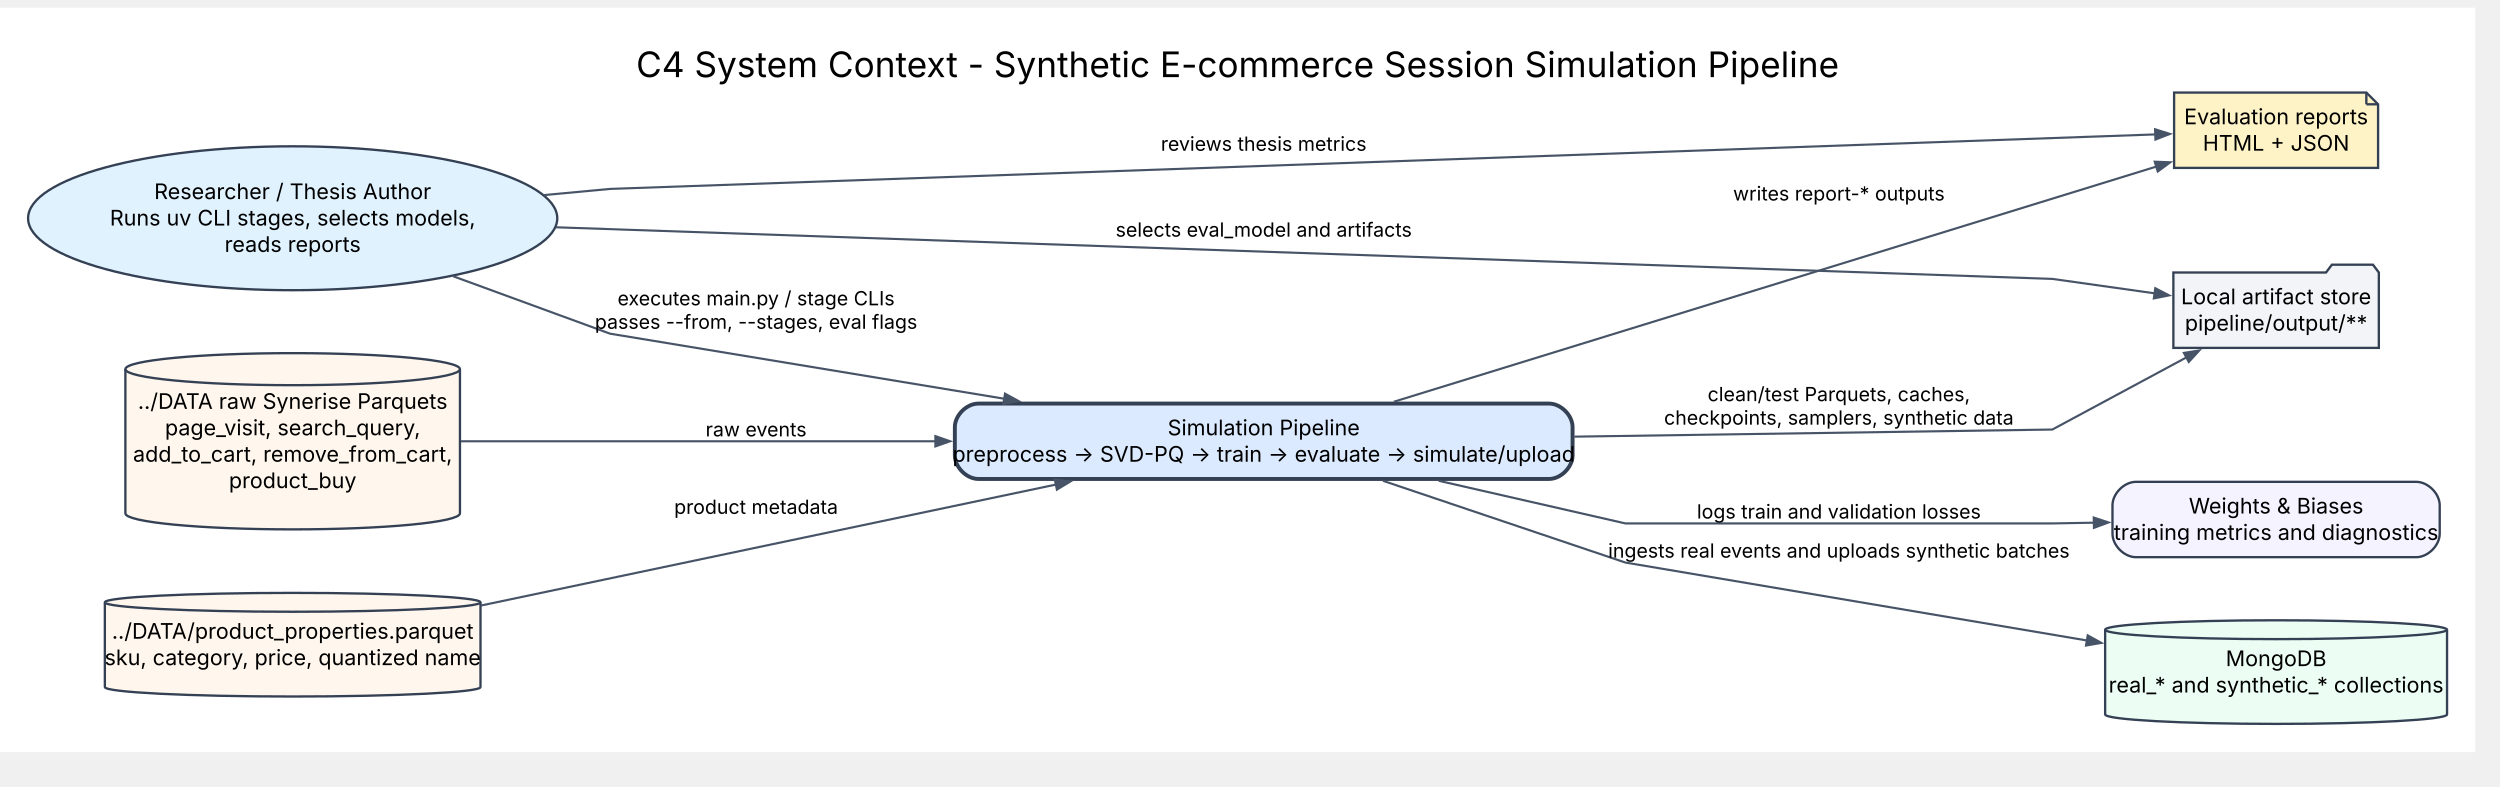
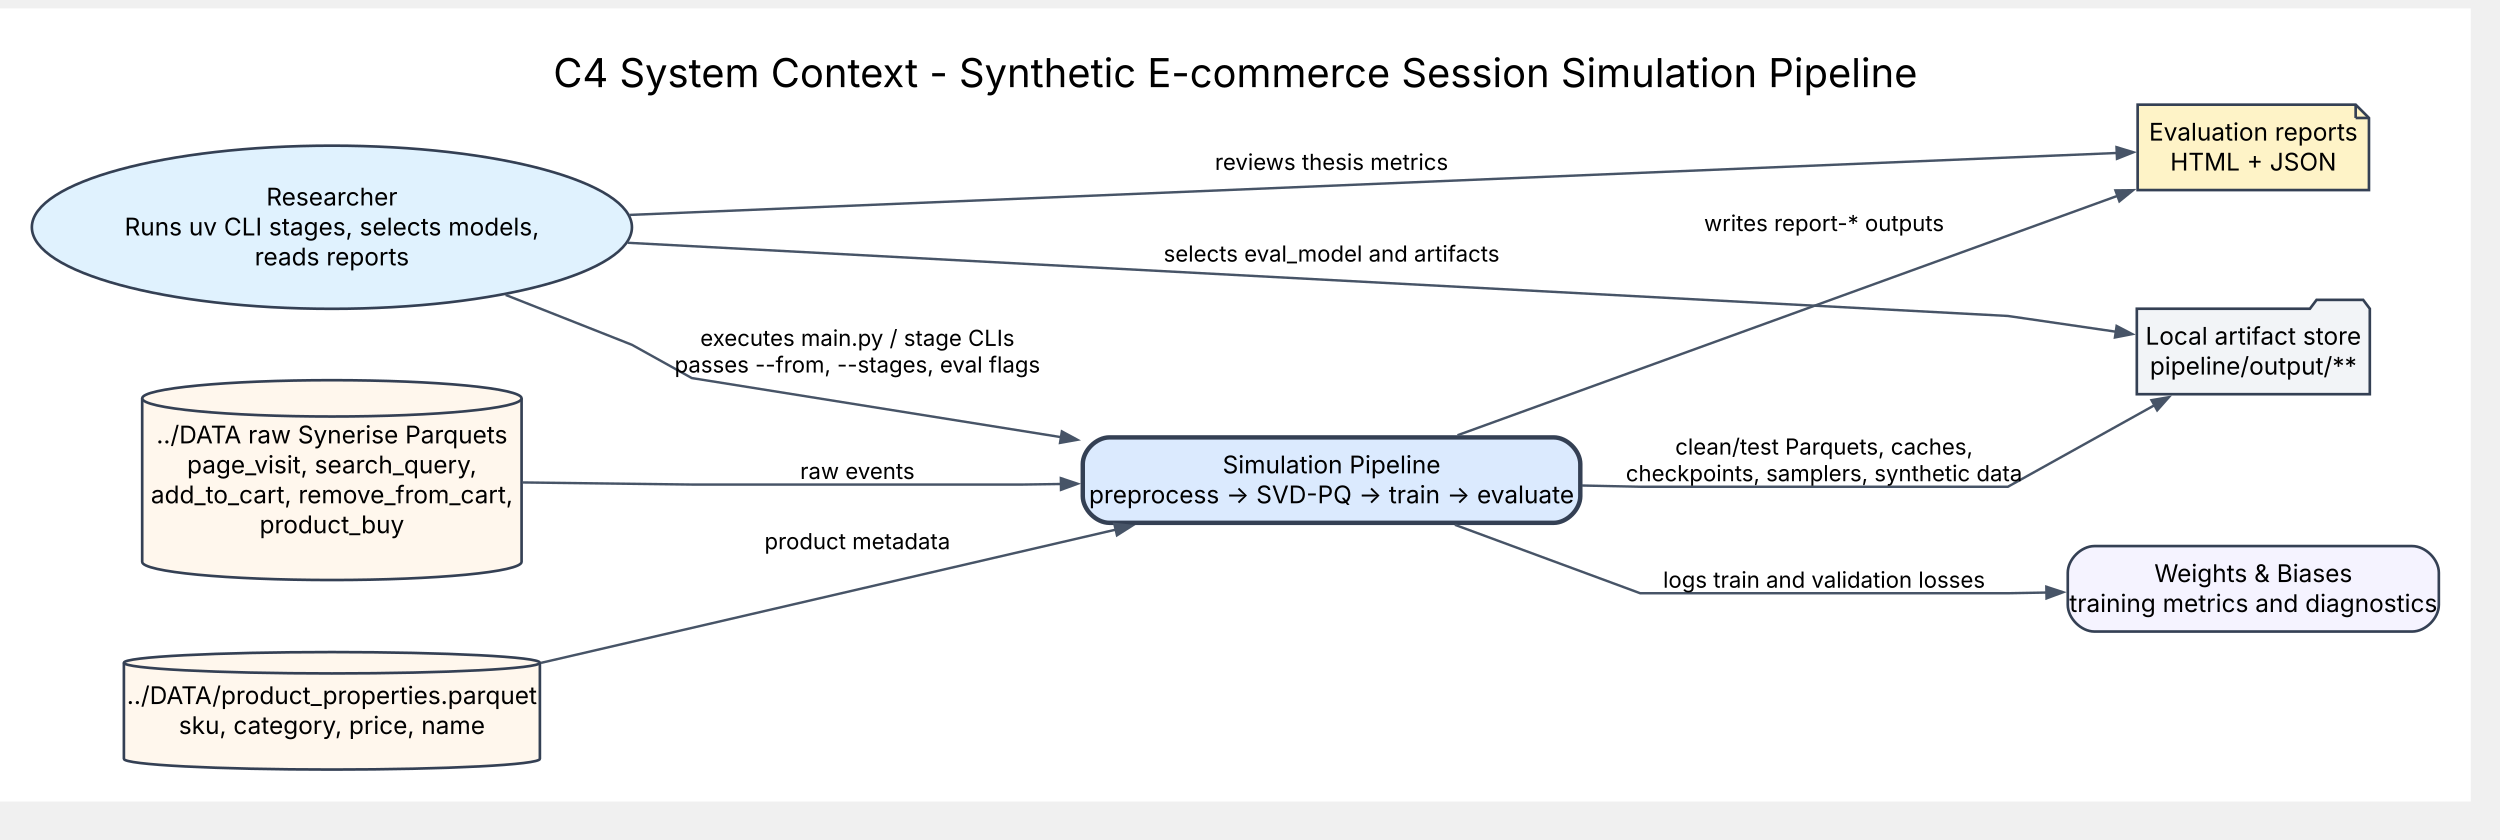
- <svg xmlns="http://www.w3.org/2000/svg" width="1291pt" height="406pt" viewBox="13.00 13.00 1278.00 394.00">
-   <g id="graph0" class="graph" transform="scale(1 1) rotate(0) translate(27.36 379.1)">
-     <polygon fill="white" stroke="none" points="-14.4,14.4 -14.4,-366.14 1250.97,-366.14 1250.97,14.4 -14.4,14.4" />
-     <text xml:space="preserve" text-anchor="middle" x="618.29" y="-330.64" font-family="Inter,Arial,sans-serif" font-size="18.00">C4 System Context - Synthetic E-commerce Session Simulation Pipeline</text>
+ <svg xmlns="http://www.w3.org/2000/svg" width="1140pt" height="383pt" viewBox="13.00 13.00 1127.00 371.00">
+   <g id="graph0" class="graph" transform="scale(1 1) rotate(0) translate(27.36 356.1)">
+     <polygon fill="white" stroke="none" points="-14.4,14.4 -14.4,-343.14 1099.47,-343.14 1099.47,14.4 -14.4,14.4" />
+     <text xml:space="preserve" text-anchor="middle" x="542.54" y="-307.64" font-family="Inter,Arial,sans-serif" font-size="18.00">C4 System Context - Synthetic E-commerce Session Simulation Pipeline</text>
    <g id="node1" class="node">
-       <ellipse fill="#e0f2fe" stroke="#344054" stroke-width="1.2" cx="135.26" cy="-258.48" rx="135.26" ry="36.78" />
-       <text xml:space="preserve" text-anchor="middle" x="135.26" y="-268.28" font-family="Inter,Arial,sans-serif" font-size="11.00">Researcher / Thesis Author</text>
-       <text xml:space="preserve" text-anchor="middle" x="135.26" y="-254.78" font-family="Inter,Arial,sans-serif" font-size="11.00">Runs uv CLI stages, selects models,</text>
-       <text xml:space="preserve" text-anchor="middle" x="135.26" y="-241.28" font-family="Inter,Arial,sans-serif" font-size="11.00">reads reports</text>
+       <ellipse fill="#e0f2fe" stroke="#344054" stroke-width="1.2" cx="135.26" cy="-244.48" rx="135.26" ry="36.78" />
+       <text xml:space="preserve" text-anchor="middle" x="135.26" y="-254.28" font-family="Inter,Arial,sans-serif" font-size="11.00">Researcher</text>
+       <text xml:space="preserve" text-anchor="middle" x="135.26" y="-240.78" font-family="Inter,Arial,sans-serif" font-size="11.00">Runs uv CLI stages, selects models,</text>
+       <text xml:space="preserve" text-anchor="middle" x="135.26" y="-227.28" font-family="Inter,Arial,sans-serif" font-size="11.00">reads reports</text>
+     </g>
+     <g id="node5" class="node">
+       <polygon fill="#f2f4f7" stroke="#344054" stroke-width="1.2" points="1053.95,-207.74 1050.95,-211.74 1029.95,-211.74 1026.95,-207.74 948.92,-207.74 948.92,-169.22 1053.95,-169.22 1053.95,-207.74" />
+       <text xml:space="preserve" text-anchor="middle" x="1001.43" y="-191.53" font-family="Inter,Arial,sans-serif" font-size="11.00">Local artifact store</text>
+       <text xml:space="preserve" text-anchor="middle" x="1001.43" y="-178.03" font-family="Inter,Arial,sans-serif" font-size="11.00">pipeline/output/**</text>
+     </g>
+     <g id="edge8" class="edge">
+       <path fill="none" stroke="#475467" stroke-width="1.1" d="M268.55,-237.47C484.95,-226 890.79,-204.48 890.79,-204.48 890.79,-204.48 914.29,-201.05 939.54,-197.37" />
+       <polygon fill="#475467" stroke="#475467" stroke-width="1.1" points="939.81,-199.98 946.85,-196.3 939.05,-194.79 939.81,-199.98" />
+       <text xml:space="preserve" text-anchor="middle" x="585.9" y="-228.98" font-family="Inter,Arial,sans-serif" font-size="10.00">selects eval_model and artifacts</text>
    </g>
    <g id="node6" class="node">
-       <polygon fill="#f2f4f7" stroke="#344054" stroke-width="1.2" points="1201.7,-230.74 1198.7,-234.74 1177.7,-234.74 1174.7,-230.74 1096.67,-230.74 1096.67,-192.22 1201.7,-192.22 1201.7,-230.74" />
-       <text xml:space="preserve" text-anchor="middle" x="1149.18" y="-214.53" font-family="Inter,Arial,sans-serif" font-size="11.00">Local artifact store</text>
-       <text xml:space="preserve" text-anchor="middle" x="1149.18" y="-201.03" font-family="Inter,Arial,sans-serif" font-size="11.00">pipeline/output/**</text>
+       <polygon fill="#fef3c7" stroke="#344054" stroke-width="1.2" points="1047.57,-299.74 949.29,-299.74 949.29,-261.22 1053.57,-261.22 1053.57,-293.74 1047.57,-299.74" />
+       <polyline fill="none" stroke="#344054" stroke-width="1.2" points="1047.57,-299.74 1047.57,-293.74" />
+       <polyline fill="none" stroke="#344054" stroke-width="1.2" points="1053.57,-293.74 1047.57,-293.74" />
+       <text xml:space="preserve" text-anchor="middle" x="1001.43" y="-283.53" font-family="Inter,Arial,sans-serif" font-size="11.00">Evaluation reports</text>
+       <text xml:space="preserve" text-anchor="middle" x="1001.43" y="-270.03" font-family="Inter,Arial,sans-serif" font-size="11.00">HTML + JSON</text>
    </g>
-     <g id="edge9" class="edge">
-       <path fill="none" stroke="#475467" stroke-width="1.1" d="M269.8,-253.87C520.11,-245.24 1034.79,-227.48 1034.79,-227.48 1034.79,-227.48 1060.47,-223.86 1087.38,-220.06" />
-       <polygon fill="#475467" stroke="#475467" stroke-width="1.1" points="1087.42,-222.71 1094.48,-219.06 1086.69,-217.51 1087.42,-222.71" />
-       <text xml:space="preserve" text-anchor="middle" x="631.65" y="-249.07" font-family="Inter,Arial,sans-serif" font-size="10.00">selects eval_model and artifacts</text>
+     <g id="edge7" class="edge">
+       <path fill="none" stroke="#475467" stroke-width="1.1" d="M269.39,-250.03C459.8,-257.96 802.13,-272.22 940.23,-277.97" />
+       <polygon fill="#475467" stroke="#475467" stroke-width="1.1" points="939.76,-280.58 947.36,-278.27 939.98,-275.34 939.76,-280.58" />
+       <text xml:space="preserve" text-anchor="middle" x="585.9" y="-270.31" font-family="Inter,Arial,sans-serif" font-size="10.00">reviews thesis metrics</text>
    </g>
    <g id="node7" class="node">
-       <polygon fill="#fef3c7" stroke="#344054" stroke-width="1.2" points="1195.32,-322.74 1097.04,-322.74 1097.04,-284.22 1201.32,-284.22 1201.32,-316.74 1195.32,-322.74" />
-       <polyline fill="none" stroke="#344054" stroke-width="1.2" points="1195.32,-322.74 1195.32,-316.74" />
-       <polyline fill="none" stroke="#344054" stroke-width="1.2" points="1201.32,-316.74 1195.32,-316.74" />
-       <text xml:space="preserve" text-anchor="middle" x="1149.18" y="-306.53" font-family="Inter,Arial,sans-serif" font-size="11.00">Evaluation reports</text>
-       <text xml:space="preserve" text-anchor="middle" x="1149.18" y="-293.03" font-family="Inter,Arial,sans-serif" font-size="11.00">HTML + JSON</text>
-     </g>
-     <g id="edge8" class="edge">
-       <path fill="none" stroke="#475467" stroke-width="1.1" d="M263.71,-270.34C283.48,-272.18 297.51,-273.48 297.51,-273.48 297.51,-273.48 893.2,-294.49 1087.62,-301.35" />
-       <polygon fill="#475467" stroke="#475467" stroke-width="1.1" points="1087.31,-303.96 1094.9,-301.6 1087.5,-298.72 1087.31,-303.96" />
-       <text xml:space="preserve" text-anchor="middle" x="631.65" y="-292.98" font-family="Inter,Arial,sans-serif" font-size="10.00">reviews thesis metrics</text>
-     </g>
-     <g id="node8" class="node">
-       <path fill="#dbeafe" stroke="#344054" stroke-width="2" d="M777.54,-163.74C777.54,-163.74 485.76,-163.74 485.76,-163.74 479.76,-163.74 473.76,-157.74 473.76,-151.74 473.76,-151.74 473.76,-137.22 473.76,-137.22 473.76,-131.22 479.76,-125.22 485.76,-125.22 485.76,-125.22 777.54,-125.22 777.54,-125.22 783.54,-125.22 789.54,-131.22 789.54,-137.22 789.54,-137.22 789.54,-151.74 789.54,-151.74 789.54,-157.74 783.54,-163.74 777.54,-163.74" />
-       <text xml:space="preserve" text-anchor="middle" x="631.65" y="-147.53" font-family="Inter,Arial,sans-serif" font-size="11.00">Simulation Pipeline</text>
-       <text xml:space="preserve" text-anchor="middle" x="631.65" y="-134.03" font-family="Inter,Arial,sans-serif" font-size="11.00">preprocess -&gt; SVD-PQ -&gt; train -&gt; evaluate -&gt; simulate/upload</text>
+       <path fill="#dbeafe" stroke="#344054" stroke-width="2" d="M686.04,-149.74C686.04,-149.74 485.76,-149.74 485.76,-149.74 479.76,-149.74 473.76,-143.74 473.76,-137.74 473.76,-137.74 473.76,-123.22 473.76,-123.22 473.76,-117.22 479.76,-111.22 485.76,-111.22 485.76,-111.22 686.04,-111.22 686.04,-111.22 692.04,-111.22 698.04,-117.22 698.04,-123.22 698.04,-123.22 698.04,-137.74 698.04,-137.74 698.04,-143.74 692.04,-149.74 686.04,-149.74" />
+       <text xml:space="preserve" text-anchor="middle" x="585.9" y="-133.53" font-family="Inter,Arial,sans-serif" font-size="11.00">Simulation Pipeline</text>
+       <text xml:space="preserve" text-anchor="middle" x="585.9" y="-120.03" font-family="Inter,Arial,sans-serif" font-size="11.00">preprocess -&gt; SVD-PQ -&gt; train -&gt; evaluate</text>
    </g>
    <g id="edge1" class="edge">
-       <path fill="none" stroke="#475467" stroke-width="1.1" d="M217.36,-228.81C257.51,-214.12 297.51,-199.48 297.51,-199.48 297.51,-199.48 405.92,-181.58 499.06,-166.21" />
-       <polygon fill="#475467" stroke="#475467" stroke-width="1.1" points="499.41,-168.81 506.38,-165 498.55,-163.63 499.41,-168.81" />
-       <text xml:space="preserve" text-anchor="middle" x="372.14" y="-213.98" font-family="Inter,Arial,sans-serif" font-size="10.00">executes main.py / stage CLIs</text>
-       <text xml:space="preserve" text-anchor="middle" x="372.14" y="-201.98" font-family="Inter,Arial,sans-serif" font-size="10.00">passes --from, --stages, eval flags</text>
+       <path fill="none" stroke="#475467" stroke-width="1.1" d="M213.57,-213.96C243.42,-202.18 270.51,-191.48 270.51,-191.48 270.51,-191.48 297.51,-176.48 297.51,-176.48 297.51,-176.48 385.37,-162.42 463.93,-149.85" />
+       <polygon fill="#475467" stroke="#475467" stroke-width="1.1" points="464.33,-152.44 471.32,-148.66 463.5,-147.26 464.33,-152.44" />
+       <text xml:space="preserve" text-anchor="middle" x="372.14" y="-190.98" font-family="Inter,Arial,sans-serif" font-size="10.00">executes main.py / stage CLIs</text>
+       <text xml:space="preserve" text-anchor="middle" x="372.14" y="-178.98" font-family="Inter,Arial,sans-serif" font-size="10.00">passes --from, --stages, eval flags</text>
    </g>
    <g id="node2" class="node">
-       <path fill="#fff7ed" stroke="#344054" stroke-width="1.2" d="M220.77,-181.34C220.77,-185.86 182.44,-189.53 135.26,-189.53 88.07,-189.53 49.74,-185.86 49.74,-181.34 49.74,-181.34 49.74,-107.63 49.74,-107.63 49.74,-103.11 88.07,-99.44 135.26,-99.44 182.44,-99.44 220.77,-103.11 220.77,-107.63 220.77,-107.63 220.77,-181.34 220.77,-181.34" />
-       <path fill="none" stroke="#344054" stroke-width="1.2" d="M220.77,-181.34C220.77,-176.82 182.44,-173.15 135.26,-173.15 88.07,-173.15 49.74,-176.82 49.74,-181.34" />
-       <text xml:space="preserve" text-anchor="middle" x="135.26" y="-161.03" font-family="Inter,Arial,sans-serif" font-size="11.00">../DATA raw Synerise Parquets</text>
-       <text xml:space="preserve" text-anchor="middle" x="135.26" y="-147.53" font-family="Inter,Arial,sans-serif" font-size="11.00">page_visit, search_query,</text>
-       <text xml:space="preserve" text-anchor="middle" x="135.26" y="-134.03" font-family="Inter,Arial,sans-serif" font-size="11.00">add_to_cart, remove_from_cart,</text>
-       <text xml:space="preserve" text-anchor="middle" x="135.26" y="-120.53" font-family="Inter,Arial,sans-serif" font-size="11.00">product_buy</text>
+       <path fill="#fff7ed" stroke="#344054" stroke-width="1.2" d="M220.77,-167.34C220.77,-171.86 182.44,-175.53 135.26,-175.53 88.07,-175.53 49.74,-171.86 49.74,-167.34 49.74,-167.34 49.74,-93.63 49.74,-93.63 49.74,-89.11 88.07,-85.44 135.26,-85.44 182.44,-85.44 220.77,-89.11 220.77,-93.63 220.77,-93.63 220.77,-167.34 220.77,-167.34" />
+       <path fill="none" stroke="#344054" stroke-width="1.2" d="M220.77,-167.34C220.77,-162.82 182.44,-159.15 135.26,-159.15 88.07,-159.15 49.74,-162.82 49.74,-167.34" />
+       <text xml:space="preserve" text-anchor="middle" x="135.26" y="-147.03" font-family="Inter,Arial,sans-serif" font-size="11.00">../DATA raw Synerise Parquets</text>
+       <text xml:space="preserve" text-anchor="middle" x="135.26" y="-133.53" font-family="Inter,Arial,sans-serif" font-size="11.00">page_visit, search_query,</text>
+       <text xml:space="preserve" text-anchor="middle" x="135.26" y="-120.03" font-family="Inter,Arial,sans-serif" font-size="11.00">add_to_cart, remove_from_cart,</text>
+       <text xml:space="preserve" text-anchor="middle" x="135.26" y="-106.53" font-family="Inter,Arial,sans-serif" font-size="11.00">product_buy</text>
    </g>
    <g id="edge2" class="edge">
-       <path fill="none" stroke="#475467" stroke-width="1.1" d="M221.24,-144.48C287.84,-144.48 382.55,-144.48 464.11,-144.48" />
-       <polygon fill="#475467" stroke="#475467" stroke-width="1.1" points="463.81,-147.11 471.31,-144.48 463.81,-141.86 463.81,-147.11" />
-       <text xml:space="preserve" text-anchor="middle" x="372.14" y="-146.98" font-family="Inter,Arial,sans-serif" font-size="10.00">raw events</text>
+       <path fill="none" stroke="#475467" stroke-width="1.1" d="M221.13,-129.43C259.98,-128.95 297.51,-128.48 297.51,-128.48 297.51,-128.48 446.76,-128.48 446.76,-128.48 446.76,-128.48 453.47,-128.58 463.93,-128.73" />
+       <polygon fill="#475467" stroke="#475467" stroke-width="1.1" points="463.87,-131.36 471.4,-128.84 463.94,-126.11 463.87,-131.36" />
+       <text xml:space="preserve" text-anchor="middle" x="372.14" y="-130.98" font-family="Inter,Arial,sans-serif" font-size="10.00">raw events</text>
    </g>
    <g id="node3" class="node">
-       <path fill="#fff7ed" stroke="#344054" stroke-width="1.2" d="M231.27,-62.15C231.27,-64.81 188.23,-66.97 135.26,-66.97 82.28,-66.97 39.24,-64.81 39.24,-62.15 39.24,-62.15 39.24,-18.82 39.24,-18.82 39.24,-16.16 82.28,-14 135.26,-14 188.23,-14 231.27,-16.16 231.27,-18.82 231.27,-18.82 231.27,-62.15 231.27,-62.15" />
-       <path fill="none" stroke="#344054" stroke-width="1.2" d="M231.27,-62.15C231.27,-59.49 188.23,-57.33 135.26,-57.33 82.28,-57.33 39.24,-59.49 39.24,-62.15" />
-       <text xml:space="preserve" text-anchor="middle" x="135.26" y="-43.53" font-family="Inter,Arial,sans-serif" font-size="11.00">../DATA/product_properties.parquet</text>
-       <text xml:space="preserve" text-anchor="middle" x="135.26" y="-30.03" font-family="Inter,Arial,sans-serif" font-size="11.00">sku, category, price, quantized name</text>
+       <path fill="#fff7ed" stroke="#344054" stroke-width="1.2" d="M229.02,-48.15C229.02,-50.81 186.99,-52.96 135.26,-52.96 83.52,-52.96 41.49,-50.81 41.49,-48.15 41.49,-48.15 41.49,-4.82 41.49,-4.82 41.49,-2.16 83.52,0 135.26,0 186.99,0 229.02,-2.16 229.02,-4.82 229.02,-4.82 229.02,-48.15 229.02,-48.15" />
+       <path fill="none" stroke="#344054" stroke-width="1.2" d="M229.02,-48.15C229.02,-45.49 186.99,-43.33 135.26,-43.33 83.52,-43.33 41.49,-45.49 41.49,-48.15" />
+       <text xml:space="preserve" text-anchor="middle" x="135.26" y="-29.53" font-family="Inter,Arial,sans-serif" font-size="11.00">../DATA/product_properties.parquet</text>
+       <text xml:space="preserve" text-anchor="middle" x="135.26" y="-16.03" font-family="Inter,Arial,sans-serif" font-size="11.00">sku, category, price, name</text>
    </g>
    <g id="edge3" class="edge">
-       <path fill="none" stroke="#475467" stroke-width="1.1" d="M231.58,-60.53C315.81,-78.25 438.46,-104.05 525.51,-122.37" />
-       <polygon fill="#475467" stroke="#475467" stroke-width="1.1" points="524.85,-124.91 532.73,-123.88 525.93,-119.77 524.85,-124.91" />
-       <text xml:space="preserve" text-anchor="middle" x="372.14" y="-107.36" font-family="Inter,Arial,sans-serif" font-size="10.00">product metadata</text>
+       <path fill="none" stroke="#475467" stroke-width="1.1" d="M229.49,-48.09C305.38,-65.69 412.11,-90.43 488.78,-108.2" />
+       <polygon fill="#475467" stroke="#475467" stroke-width="1.1" points="487.98,-110.71 495.88,-109.85 489.17,-105.6 487.98,-110.71" />
+       <text xml:space="preserve" text-anchor="middle" x="372.14" y="-99.34" font-family="Inter,Arial,sans-serif" font-size="10.00">product metadata</text>
    </g>
    <g id="node4" class="node">
-       <path fill="#f5f3ff" stroke="#344054" stroke-width="1.2" d="M1220.82,-123.74C1220.82,-123.74 1077.54,-123.74 1077.54,-123.74 1071.54,-123.74 1065.54,-117.74 1065.54,-111.74 1065.54,-111.74 1065.54,-97.22 1065.54,-97.22 1065.54,-91.22 1071.54,-85.22 1077.54,-85.22 1077.54,-85.22 1220.82,-85.22 1220.82,-85.22 1226.82,-85.22 1232.82,-91.22 1232.82,-97.22 1232.82,-97.22 1232.82,-111.74 1232.82,-111.74 1232.82,-117.74 1226.82,-123.74 1220.82,-123.74" />
-       <text xml:space="preserve" text-anchor="middle" x="1149.18" y="-107.53" font-family="Inter,Arial,sans-serif" font-size="11.00">Weights &amp; Biases</text>
-       <text xml:space="preserve" text-anchor="middle" x="1149.18" y="-94.03" font-family="Inter,Arial,sans-serif" font-size="11.00">training metrics and diagnostics</text>
-     </g>
-     <g id="node5" class="node">
-       <path fill="#ecfdf3" stroke="#344054" stroke-width="1.2" d="M1236.57,-48.15C1236.57,-50.81 1197.4,-52.97 1149.18,-52.97 1100.96,-52.97 1061.79,-50.81 1061.79,-48.15 1061.79,-48.15 1061.79,-4.82 1061.79,-4.82 1061.79,-2.16 1100.96,0 1149.18,0 1197.4,0 1236.57,-2.16 1236.57,-4.82 1236.57,-4.82 1236.57,-48.15 1236.57,-48.15" />
-       <path fill="none" stroke="#344054" stroke-width="1.2" d="M1236.57,-48.15C1236.57,-45.49 1197.4,-43.33 1149.18,-43.33 1100.96,-43.33 1061.79,-45.49 1061.79,-48.15" />
-       <text xml:space="preserve" text-anchor="middle" x="1149.18" y="-29.53" font-family="Inter,Arial,sans-serif" font-size="11.00">MongoDB</text>
-       <text xml:space="preserve" text-anchor="middle" x="1149.18" y="-16.03" font-family="Inter,Arial,sans-serif" font-size="11.00">real_* and synthetic_* collections</text>
+       <path fill="#f5f3ff" stroke="#344054" stroke-width="1.2" d="M1073.07,-100.74C1073.07,-100.74 929.79,-100.74 929.79,-100.74 923.79,-100.74 917.79,-94.74 917.79,-88.74 917.79,-88.74 917.79,-74.22 917.79,-74.22 917.79,-68.22 923.79,-62.22 929.79,-62.22 929.79,-62.22 1073.07,-62.22 1073.07,-62.22 1079.07,-62.22 1085.07,-68.22 1085.07,-74.22 1085.07,-74.22 1085.07,-88.74 1085.07,-88.74 1085.07,-94.74 1079.07,-100.74 1073.07,-100.74" />
+       <text xml:space="preserve" text-anchor="middle" x="1001.43" y="-84.53" font-family="Inter,Arial,sans-serif" font-size="11.00">Weights &amp; Biases</text>
+       <text xml:space="preserve" text-anchor="middle" x="1001.43" y="-71.03" font-family="Inter,Arial,sans-serif" font-size="11.00">training metrics and diagnostics</text>
    </g>
    <g id="edge5" class="edge">
-       <path fill="none" stroke="#475467" stroke-width="1.1" d="M721.09,-124.28C768.2,-113.52 816.54,-102.48 816.54,-102.48 816.54,-102.48 1034.79,-102.48 1034.79,-102.48 1034.79,-102.48 1043.6,-102.64 1056.31,-102.86" />
-       <polygon fill="#475467" stroke="#475467" stroke-width="1.1" points="1055.97,-105.48 1063.51,-102.99 1056.06,-100.23 1055.97,-105.48" />
-       <text xml:space="preserve" text-anchor="middle" x="925.67" y="-104.98" font-family="Inter,Arial,sans-serif" font-size="10.00">logs train and validation losses</text>
-     </g>
-     <g id="edge7" class="edge">
-       <path fill="none" stroke="#475467" stroke-width="1.1" d="M692.61,-124.27C746.27,-106.17 816.54,-82.48 816.54,-82.48 816.54,-82.48 954.75,-59.14 1052.72,-42.6" />
-       <polygon fill="#475467" stroke="#475467" stroke-width="1.1" points="1052.88,-45.24 1059.84,-41.4 1052.01,-40.06 1052.88,-45.24" />
-       <text xml:space="preserve" text-anchor="middle" x="925.67" y="-84.98" font-family="Inter,Arial,sans-serif" font-size="10.00">ingests real events and uploads synthetic batches</text>
+       <path fill="none" stroke="#475467" stroke-width="1.1" d="M641.5,-110.33C680.11,-96.07 725.04,-79.48 725.04,-79.48 725.04,-79.48 890.79,-79.48 890.79,-79.48 890.79,-79.48 897.79,-79.61 908.26,-79.8" />
+       <polygon fill="#475467" stroke="#475467" stroke-width="1.1" points="908.12,-82.42 915.67,-79.94 908.22,-77.17 908.12,-82.42" />
+       <text xml:space="preserve" text-anchor="middle" x="807.92" y="-81.98" font-family="Inter,Arial,sans-serif" font-size="10.00">logs train and validation losses</text>
    </g>
    <g id="edge4" class="edge">
-       <path fill="none" stroke="#475467" stroke-width="1.1" d="M790.43,-146.84C903.09,-148.52 1034.79,-150.48 1034.79,-150.48 1034.79,-150.48 1071.73,-170.36 1103.44,-187.41" />
-       <polygon fill="#475467" stroke="#475467" stroke-width="1.1" points="1102.05,-189.65 1109.9,-190.89 1104.54,-185.02 1102.05,-189.65" />
-       <text xml:space="preserve" text-anchor="middle" x="925.67" y="-164.98" font-family="Inter,Arial,sans-serif" font-size="10.00">clean/test Parquets, caches,</text>
-       <text xml:space="preserve" text-anchor="middle" x="925.67" y="-152.98" font-family="Inter,Arial,sans-serif" font-size="10.00">checkpoints, samplers, synthetic data</text>
+       <path fill="none" stroke="#475467" stroke-width="1.1" d="M698.73,-128.05C714.26,-127.72 725.04,-127.48 725.04,-127.48 725.04,-127.48 890.79,-127.48 890.79,-127.48 890.79,-127.48 926.51,-147.36 957.17,-164.41" />
+       <polygon fill="#475467" stroke="#475467" stroke-width="1.1" points="955.55,-166.52 963.38,-167.87 958.1,-161.93 955.55,-166.52" />
+       <text xml:space="preserve" text-anchor="middle" x="807.92" y="-141.98" font-family="Inter,Arial,sans-serif" font-size="10.00">clean/test Parquets, caches,</text>
+       <text xml:space="preserve" text-anchor="middle" x="807.92" y="-129.98" font-family="Inter,Arial,sans-serif" font-size="10.00">checkpoints, samplers, synthetic data</text>
    </g>
    <g id="edge6" class="edge">
-       <path fill="none" stroke="#475467" stroke-width="1.1" d="M698.2,-164.7C799.03,-195.8 990.69,-254.91 1088.1,-284.95" />
-       <polygon fill="#475467" stroke="#475467" stroke-width="1.1" points="1087.13,-287.4 1095.07,-287.1 1088.68,-282.38 1087.13,-287.4" />
-       <text xml:space="preserve" text-anchor="middle" x="925.67" y="-267.56" font-family="Inter,Arial,sans-serif" font-size="10.00">writes report-* outputs</text>
+       <path fill="none" stroke="#475467" stroke-width="1.1" d="M642.67,-150.71C720.31,-178.87 860.4,-229.69 940.3,-258.67" />
+       <polygon fill="#475467" stroke="#475467" stroke-width="1.1" points="939.28,-261.09 947.23,-261.18 941.07,-256.16 939.28,-261.09" />
+       <text xml:space="preserve" text-anchor="middle" x="807.92" y="-242.75" font-family="Inter,Arial,sans-serif" font-size="10.00">writes report-* outputs</text>
    </g>
  </g>
</svg>
